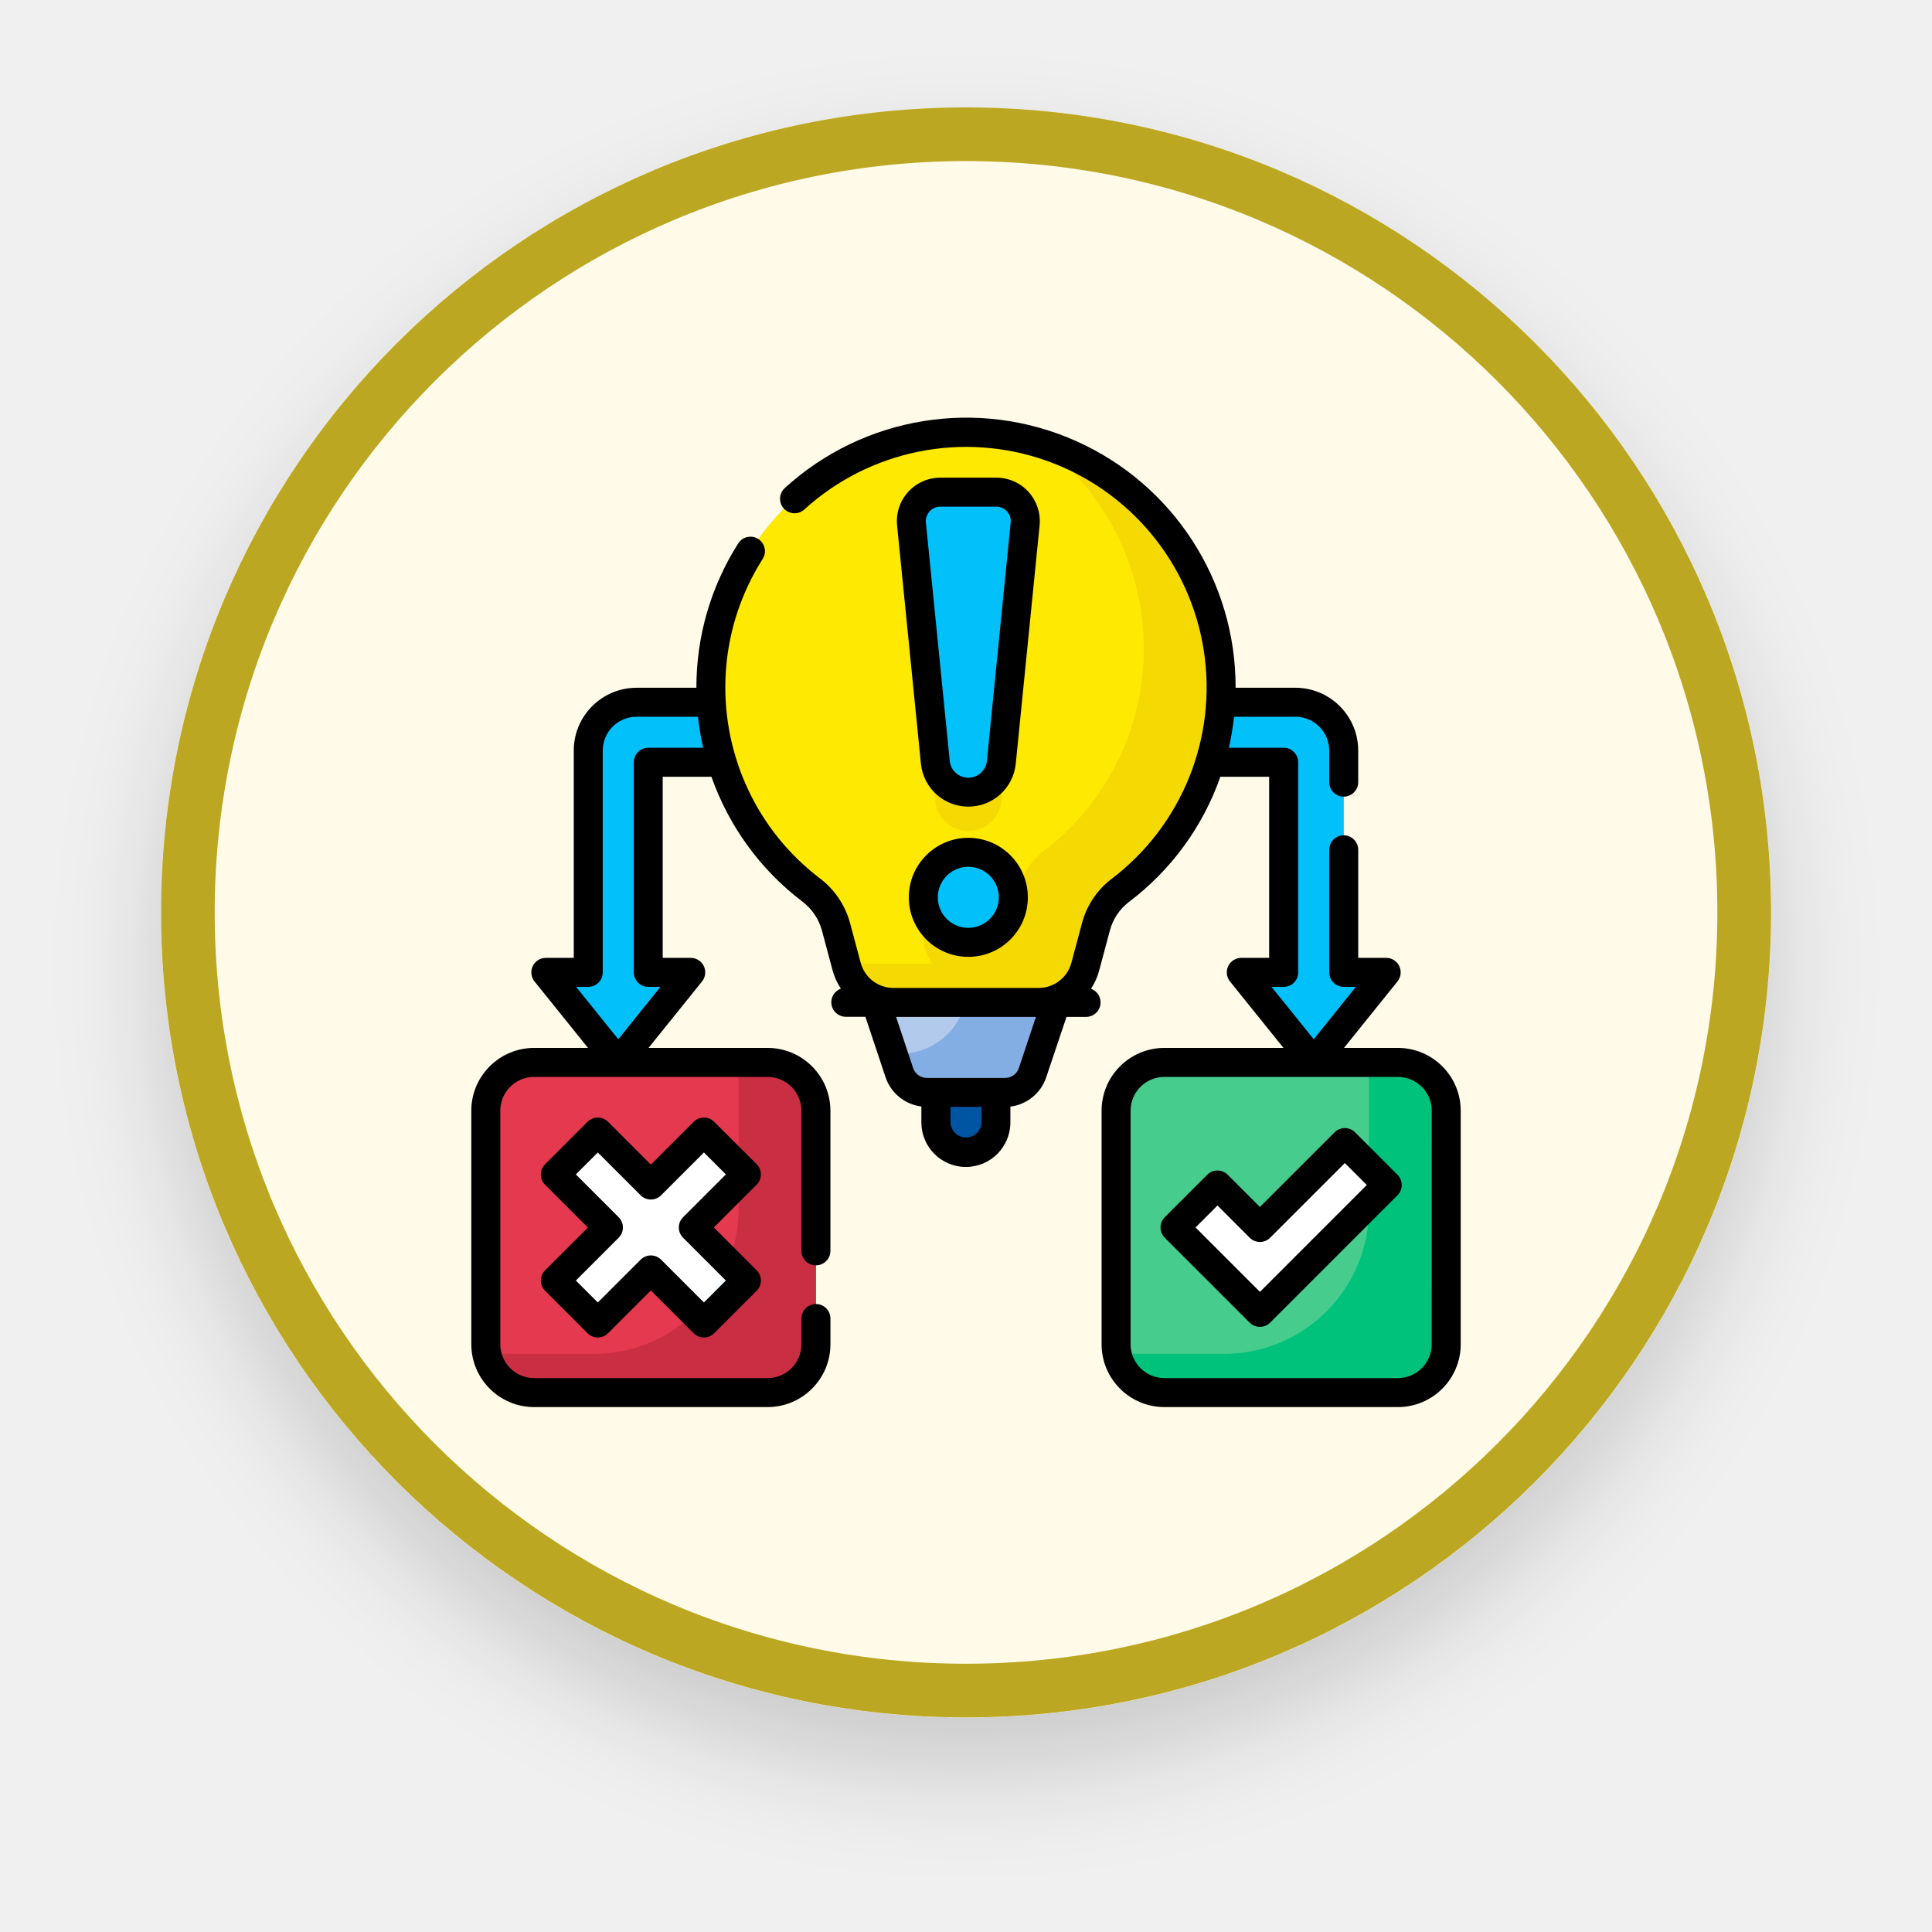
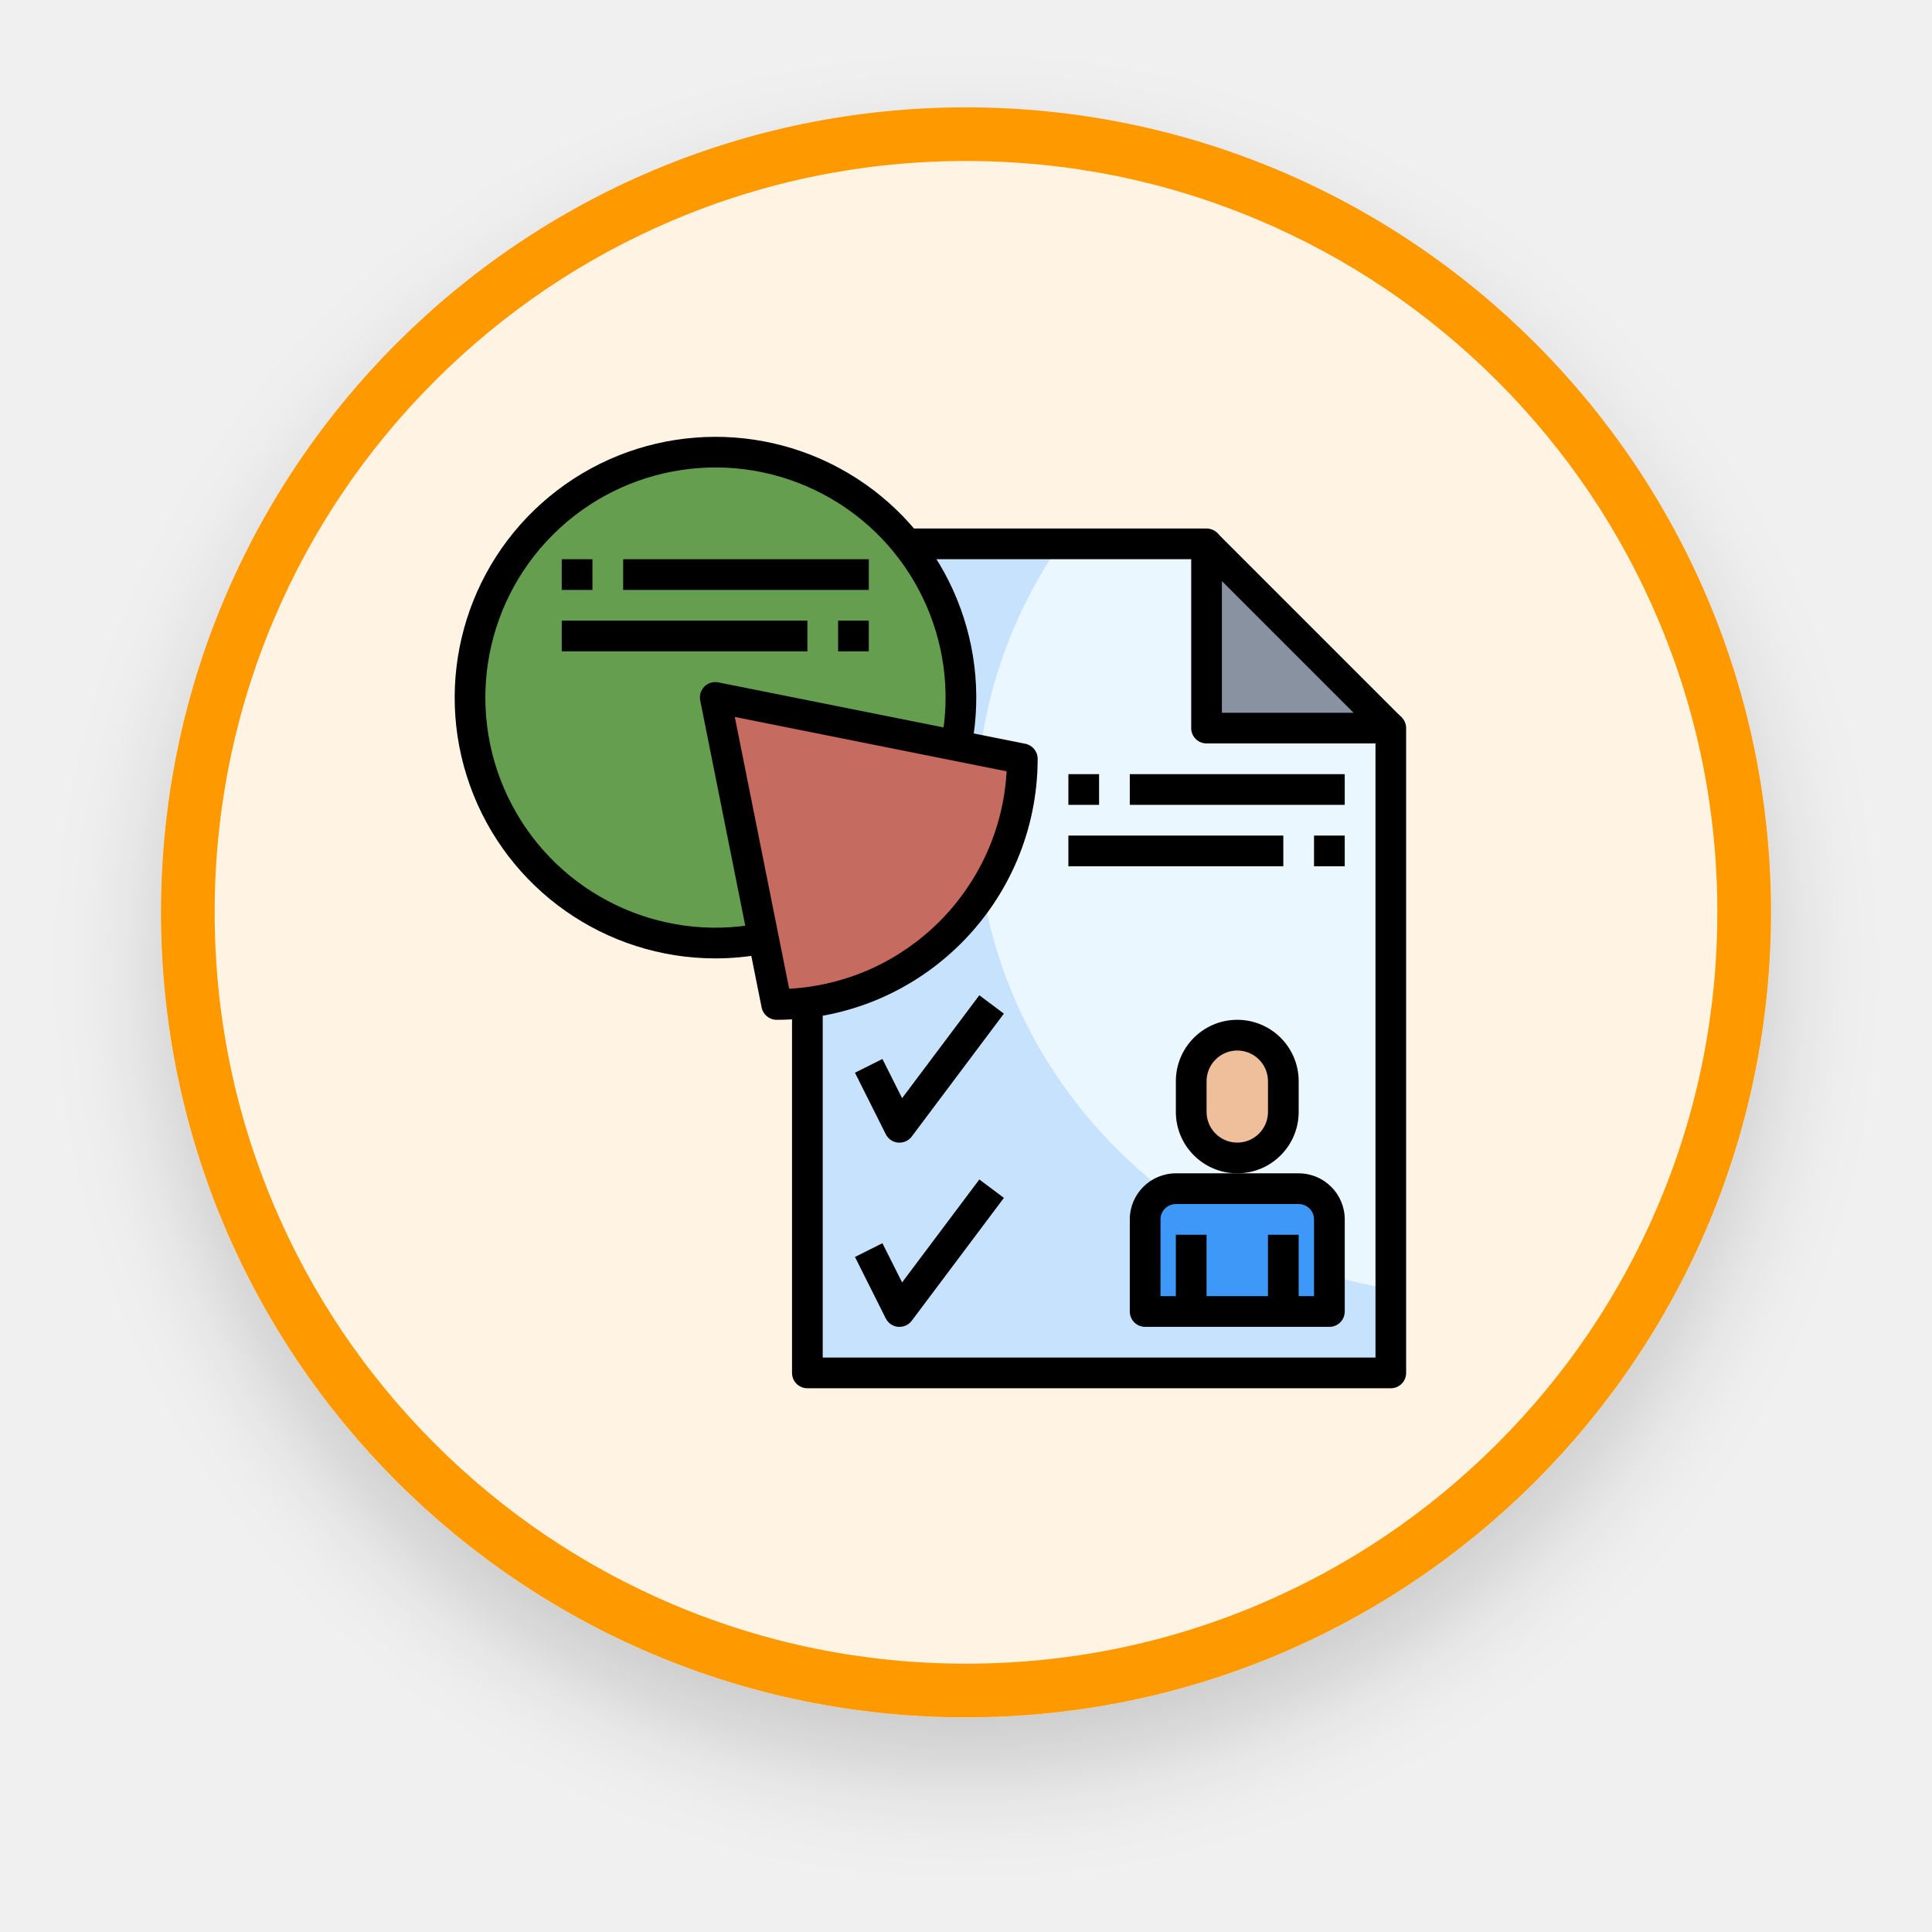
<svg xmlns="http://www.w3.org/2000/svg" width="108" height="108" viewBox="0 0 108 108">
  <defs>
    <filter id="Fondo" x="0" y="0" width="108" height="108" filterUnits="userSpaceOnUse">
      <feOffset dy="3" input="SourceAlpha" />
      <feGaussianBlur stdDeviation="3" result="blur" />
      <feFlood flood-opacity="0.161" />
      <feComposite operator="in" in2="blur" />
      <feComposite in="SourceGraphic" />
    </filter>
  </defs>
-   <g id="Group_1143835" data-name="Group 1143835" transform="translate(-1061.998 -9450.926)">
-     <g transform="matrix(1, 0, 0, 1, 1062, 9450.93)" filter="url(#Fondo)">
-       <g id="Fondo-2" data-name="Fondo" transform="translate(9 6)" fill="#fffbe8" stroke="#bca724" stroke-width="3">
-         <circle cx="45" cy="45" r="45" stroke="none" />
-         <circle cx="45" cy="45" r="43.5" fill="none" />
+   <g id="Group_1144421" data-name="Group 1144421" transform="translate(-195 -2188)">
+     <g id="Group_1144289" data-name="Group 1144289" transform="translate(0 61)">
+       <g transform="matrix(1, 0, 0, 1, 195, 2127)" filter="url(#Fondo)">
+         <g id="Fondo-2" data-name="Fondo" transform="translate(9 6)" fill="#fff4e4">
+           <path d="M 45 88.5 C 39.127 88.5 33.43 87.35 28.068 85.082 C 22.889 82.891 18.236 79.755 14.241 75.759 C 10.245 71.764 7.109 67.111 4.918 61.932 C 2.65 56.57 1.5 50.873 1.5 45 C 1.5 39.127 2.65 33.43 4.918 28.068 C 7.109 22.889 10.245 18.236 14.241 14.241 C 18.236 10.245 22.889 7.109 28.068 4.918 C 33.43 2.65 39.127 1.5 45 1.5 C 50.873 1.5 56.57 2.65 61.932 4.918 C 67.111 7.109 71.764 10.245 75.759 14.241 C 79.755 18.236 82.891 22.889 85.082 28.068 C 87.35 33.43 88.5 39.127 88.5 45 C 88.5 50.873 87.35 56.57 85.082 61.932 C 82.891 67.111 79.755 71.764 75.759 75.759 C 71.764 79.755 67.111 82.891 61.932 85.082 C 56.57 87.35 50.873 88.5 45 88.5 Z" stroke="none" />
+           <path d="M 45 3 C 39.329 3 33.829 4.11 28.653 6.299 C 23.652 8.415 19.16 11.443 15.302 15.302 C 11.443 19.16 8.415 23.652 6.299 28.653 C 4.11 33.829 3 39.329 3 45 C 3 50.671 4.11 56.171 6.299 61.347 C 8.415 66.348 11.443 70.84 15.302 74.698 C 19.16 78.557 23.652 81.585 28.653 83.701 C 33.829 85.89 39.329 87 45 87 C 50.671 87 56.171 85.89 61.347 83.701 C 66.348 81.585 70.84 78.557 74.698 74.698 C 78.557 70.84 81.585 66.348 83.701 61.347 C 85.89 56.171 87 50.671 87 45 C 87 39.329 85.89 33.829 83.701 28.653 C 81.585 23.652 78.557 19.16 74.698 15.302 C 70.84 11.443 66.348 8.415 61.347 6.299 C 56.171 4.11 50.671 3 45 3 M 45 0 C 69.853 0 90 20.147 90 45 C 90 69.853 69.853 90 45 90 C 20.147 90 0 69.853 0 45 C 0 20.147 20.147 0 45 0 Z" stroke="none" fill="#ff9902" />
+         </g>
      </g>
-     </g>
-     <g id="Group_1143834" data-name="Group 1143834" transform="translate(1088.344 9474.271)">
-       <path id="Path_978998" data-name="Path 978998" d="M44.3,150.636v11.744h2.373l-4.051,5.033-4.05-5.033H40.94v-12.4a2.7,2.7,0,0,1,2.7-2.7h6.671v3.355Z" transform="translate(-34.402 -131.371)" fill="#01c0fa" />
-       <path id="Path_978999" data-name="Path 978999" d="M370.738,150.636v11.744h-2.373l4.051,5.033,4.05-5.033h-2.372v-12.4a2.7,2.7,0,0,0-2.7-2.7h-6.671v3.355Z" transform="translate(-325.323 -131.371)" fill="#01c0fa" />
-       <path id="Path_979000" data-name="Path 979000" d="M152.507,21.762A14.261,14.261,0,1,0,129.6,33.1a3.819,3.819,0,0,1,1.378,2.038l.6,2.241a2.7,2.7,0,0,0,2.608,2h8.121a2.7,2.7,0,0,0,2.608-2l.6-2.24a3.733,3.733,0,0,1,1.339-2.009,14.239,14.239,0,0,0,5.651-11.369Z" transform="translate(-110.591 -6.69)" fill="#fee903" />
-       <g id="Group_1143833" data-name="Group 1143833" transform="translate(20.942 1.414)">
-         <circle id="Ellipse_11589" data-name="Ellipse 11589" cx="2.517" cy="2.517" r="2.517" transform="translate(4.325 25.045)" fill="#f4d902" />
-         <path id="Path_979001" data-name="Path 979001" d="M230.894,75.34a1.854,1.854,0,0,1-1.845-1.669l-1.333-13.327a1.62,1.62,0,0,1,1.612-1.782h3.13a1.62,1.62,0,0,1,1.612,1.782L232.738,73.67A1.854,1.854,0,0,1,230.894,75.34Z" transform="translate(-224.052 -53.65)" fill="#f4d902" />
-         <path id="Path_979002" data-name="Path 979002" d="M204.7,13.09a14.263,14.263,0,0,1,.171,22.866,3.733,3.733,0,0,0-1.339,2.009l-.065.242a5.4,5.4,0,0,1-5.216,4h-4.382l.044.162a2.7,2.7,0,0,0,2.608,2h8.121a2.7,2.7,0,0,0,2.608-2l.6-2.24a3.733,3.733,0,0,1,1.339-2.008A14.265,14.265,0,0,0,204.7,13.09Z" transform="translate(-193.866 -13.09)" fill="#f4d902" />
+       <g id="Group_1144288" data-name="Group 1144288" transform="translate(219.394 2150.395)">
+         <g id="Group_1144263" data-name="Group 1144263" transform="translate(20.739 7.008)">
+           <path id="Path_978867" data-name="Path 978867" d="M46.314,18.3V8H24V54.345H56.613V18.3Z" transform="translate(-24 -8)" fill="#c7e2fc" />
+         </g>
+         <g id="Group_1144264" data-name="Group 1144264" transform="translate(30.18 7.008)">
+           <path id="Path_978868" data-name="Path 978868" d="M47.873,8H39.7A26.327,26.327,0,0,0,35,23.019c0,13.37,10.017,24.467,23.172,26.641V18.3h-10.3Z" transform="translate(-35 -8)" fill="#ebf7fe" />
+         </g>
+         <g id="Group_1144265" data-name="Group 1144265" transform="translate(39.62 43.053)">
+           <path id="Path_978869" data-name="Path 978869" d="M47.716,50h6.866A1.716,1.716,0,0,1,56.3,51.716v5.149H46V51.716A1.716,1.716,0,0,1,47.716,50Z" transform="translate(-46 -50)" fill="#3d98f7" />
+         </g>
+         <g id="Group_1144266" data-name="Group 1144266" transform="translate(42.195 34.471)">
+           <path id="Path_978870" data-name="Path 978870" d="M51.575,40a2.575,2.575,0,0,1,2.575,2.575v1.716a2.575,2.575,0,1,1-5.149,0V42.575A2.575,2.575,0,0,1,51.575,40Z" transform="translate(-49 -40)" fill="#efbe9a" />
+         </g>
+         <g id="Group_1144267" data-name="Group 1144267" transform="translate(1.858 1.858)">
+           <path id="Path_978871" data-name="Path 978871" d="M18.306,29.222A13.718,13.718,0,1,1,29.222,18.306" transform="translate(-2 -2)" fill="#669e4f" />
+         </g>
+         <g id="Group_1144268" data-name="Group 1144268" transform="translate(15.59 15.59)">
+           <path id="Path_978872" data-name="Path 978872" d="M21.433,35.165A13.731,13.731,0,0,0,35.165,21.433L18,18Z" transform="translate(-18 -18)" fill="#c66b60" />
+         </g>
+         <g id="Group_1144269" data-name="Group 1144269" transform="translate(43.053 7.008)">
+           <path id="Path_978873" data-name="Path 978873" d="M60.3,18.3H50V8" transform="translate(-50 -8)" fill="#8892a0" />
+         </g>
+         <g id="Group_1144270" data-name="Group 1144270" transform="translate(1 1)">
+           <path id="Path_978874" data-name="Path 978874" d="M15.59,30.18A14.578,14.578,0,1,1,29.923,18.325l-1.686-.32A12.863,12.863,0,1,0,18,28.237l.32,1.686a14.7,14.7,0,0,1-2.734.257Z" transform="translate(-1 -1)" />
+         </g>
+         <g id="Group_1144271" data-name="Group 1144271" transform="translate(14.732 14.733)">
+           <path id="Path_978875" data-name="Path 978875" d="M21.291,35.881a.858.858,0,0,1-.841-.69L17.017,18.027a.857.857,0,0,1,1.009-1.009L35.191,20.45a.858.858,0,0,1,.69.841A14.606,14.606,0,0,1,21.291,35.881Zm-2.34-16.93,3.039,15.194A12.894,12.894,0,0,0,34.146,21.991Z" transform="translate(-17.001 -17.001)" />
+         </g>
+         <g id="Group_1144272" data-name="Group 1144272" transform="translate(7.008 7.866)">
+           <path id="Path_978876" data-name="Path 978876" d="M8,9H9.716v1.716H8Z" transform="translate(-8 -9)" />
+         </g>
+         <g id="Group_1144273" data-name="Group 1144273" transform="translate(10.441 7.866)">
+           <path id="Path_978877" data-name="Path 978877" d="M12,9H25.732v1.716H12Z" transform="translate(-12 -9)" />
+         </g>
+         <g id="Group_1144274" data-name="Group 1144274" transform="translate(22.456 11.299)">
+           <path id="Path_978878" data-name="Path 978878" d="M26,13h1.716v1.716H26Z" transform="translate(-26 -13)" />
+         </g>
+         <g id="Group_1144275" data-name="Group 1144275" transform="translate(7.008 11.299)">
+           <path id="Path_978879" data-name="Path 978879" d="M8,13H21.732v1.716H8Z" transform="translate(-8 -13)" />
+         </g>
+         <g id="Group_1144276" data-name="Group 1144276" transform="translate(19.881 6.149)">
+           <path id="Path_978880" data-name="Path 978880" d="M56.471,55.061H23.858A.857.857,0,0,1,23,54.2v-20.6h1.716V53.345h30.9V19.015H46.172a.857.857,0,0,1-.858-.858V8.716H29.008V7H46.172a.857.857,0,0,1,.858.858V17.3h9.441a.857.857,0,0,1,.858.858V54.2A.857.857,0,0,1,56.471,55.061Z" transform="translate(-23 -7)" />
+         </g>
+         <g id="Group_1144277" data-name="Group 1144277" transform="translate(42.442 6.406)">
+           <path id="Path_978881" data-name="Path 978881" d="M0,0H1.716V14.565H0Z" transform="translate(0 1.214) rotate(-45)" />
+         </g>
+         <g id="Group_1144278" data-name="Group 1144278" transform="translate(38.762 42.195)">
+           <path id="Path_978882" data-name="Path 978882" d="M56.157,57.582h-10.3A.857.857,0,0,1,45,56.724V51.575A2.578,2.578,0,0,1,47.575,49h6.866a2.578,2.578,0,0,1,2.575,2.575v5.149A.857.857,0,0,1,56.157,57.582Zm-9.441-1.716H55.3V51.575a.859.859,0,0,0-.858-.858H47.575a.859.859,0,0,0-.858.858Z" transform="translate(-45 -49)" />
+         </g>
+         <g id="Group_1144279" data-name="Group 1144279" transform="translate(46.486 45.628)">
+           <path id="Path_978883" data-name="Path 978883" d="M54,53h1.716v4.291H54Z" transform="translate(-54 -53)" />
+         </g>
+         <g id="Group_1144280" data-name="Group 1144280" transform="translate(41.337 45.628)">
+           <path id="Path_978884" data-name="Path 978884" d="M48,53h1.716v4.291H48Z" transform="translate(-48 -53)" />
+         </g>
+         <g id="Group_1144281" data-name="Group 1144281" transform="translate(41.337 33.613)">
+           <path id="Path_978885" data-name="Path 978885" d="M51.433,47.582A3.436,3.436,0,0,1,48,44.149V42.433a3.433,3.433,0,1,1,6.866,0v1.716A3.436,3.436,0,0,1,51.433,47.582Zm0-6.866a1.718,1.718,0,0,0-1.716,1.716v1.716a1.716,1.716,0,0,0,3.433,0V42.433A1.718,1.718,0,0,0,51.433,40.716Z" transform="translate(-48 -39)" />
+         </g>
+         <g id="Group_1144282" data-name="Group 1144282" transform="translate(23.404 42.538)">
+           <path id="Path_978886" data-name="Path 978886" d="M29.59,57.639c-.025,0-.051,0-.077,0a.86.86,0,0,1-.691-.471L27.1,53.732l1.535-.768,1.1,2.191L34.052,49.4l1.373,1.029-5.149,6.866a.855.855,0,0,1-.687.344Z" transform="translate(-27.105 -49.4)" />
+         </g>
+         <g id="Group_1144283" data-name="Group 1144283" transform="translate(23.404 32.24)">
+           <path id="Path_978887" data-name="Path 978887" d="M29.59,45.639c-.025,0-.051,0-.077,0a.86.86,0,0,1-.691-.471L27.1,41.731l1.535-.768,1.1,2.191L34.052,37.4l1.373,1.029-5.149,6.866a.855.855,0,0,1-.687.344Z" transform="translate(-27.105 -37.4)" />
+         </g>
+         <g id="Group_1144284" data-name="Group 1144284" transform="translate(35.329 19.881)">
+           <path id="Path_978888" data-name="Path 978888" d="M41,23h1.716v1.716H41Z" transform="translate(-41 -23)" />
+         </g>
+         <g id="Group_1144285" data-name="Group 1144285" transform="translate(38.762 19.881)">
+           <path id="Path_978889" data-name="Path 978889" d="M45,23H57.015v1.716H45Z" transform="translate(-45 -23)" />
+         </g>
+         <g id="Group_1144286" data-name="Group 1144286" transform="translate(49.061 23.314)">
+           <path id="Path_978890" data-name="Path 978890" d="M57,27h1.716v1.716H57Z" transform="translate(-57 -27)" />
+         </g>
+         <g id="Group_1144287" data-name="Group 1144287" transform="translate(35.329 23.314)">
+           <path id="Path_978891" data-name="Path 978891" d="M41,27H53.015v1.716H41Z" transform="translate(-41 -27)" />
+         </g>
      </g>
-       <path id="Path_979003" data-name="Path 979003" d="M216.628,307.627h-4.375a1.62,1.62,0,0,1-1.537-1.108l-1.308-3.925h10.066l-1.308,3.925A1.621,1.621,0,0,1,216.628,307.627Z" transform="translate(-186.786 -269.906)" fill="#b2caec" />
-       <path id="Path_979004" data-name="Path 979004" d="M222.339,302.594l-.1.288a3.781,3.781,0,0,1-3.587,2.585h-.385l.351,1.052a1.621,1.621,0,0,0,1.537,1.108h4.375a1.62,1.62,0,0,0,1.537-1.108l1.308-3.925Z" transform="translate(-194.692 -269.906)" fill="#82aee3" />
-       <path id="Path_979005" data-name="Path 979005" d="M242.147,352.543a1.678,1.678,0,0,1-1.678-1.678v-1.678h3.355v1.678A1.678,1.678,0,0,1,242.147,352.543Z" transform="translate(-214.492 -311.467)" fill="#0055a3" />
-       <circle id="Ellipse_11590" data-name="Ellipse 11590" cx="2.517" cy="2.517" r="2.517" transform="translate(25.267 24.299)" fill="#01c0fa" />
-       <path id="Path_979006" data-name="Path 979006" d="M230.894,55.34a1.854,1.854,0,0,1-1.845-1.669l-1.333-13.327a1.62,1.62,0,0,1,1.612-1.782h3.13a1.62,1.62,0,0,1,1.612,1.782L232.738,53.67A1.854,1.854,0,0,1,230.894,55.34Z" transform="translate(-203.11 -34.396)" fill="#01c0fa" />
-       <path id="Path_979007" data-name="Path 979007" d="M23.255,352.111H10.2a2.7,2.7,0,0,1-2.7-2.7V336.357a2.7,2.7,0,0,1,2.7-2.7H23.255a2.7,2.7,0,0,1,2.7,2.7v13.054A2.7,2.7,0,0,1,23.255,352.111Z" transform="translate(-6.69 -297.613)" fill="#e53950" />
-       <path id="Path_979008" data-name="Path 979008" d="M23.7,333.656H22.026a2.713,2.713,0,0,1,.054.54v7.653a8.1,8.1,0,0,1-8.1,8.1H8a2.7,2.7,0,0,0,2.647,2.16H23.7a2.7,2.7,0,0,0,2.7-2.7V336.357A2.7,2.7,0,0,0,23.7,333.656Z" transform="translate(-7.136 -297.613)" fill="#ca2e43" />
-       <path id="Path_979009" data-name="Path 979009" d="M54.179,377.963,51.213,375l2.966-2.966-2.373-2.373-2.966,2.966-2.966-2.966L43.5,372.031,46.468,375,43.5,377.963l2.373,2.373,2.966-2.966,2.966,2.966Z" transform="translate(-38.803 -329.726)" fill="#fff" />
-       <path id="Path_979010" data-name="Path 979010" d="M138.344,388.488l.432-.432-.432-.432Z" transform="translate(-123.399 -345.751)" fill="#f2fbff" />
-       <path id="Path_979011" data-name="Path 979011" d="M118.3,438.243l-1-1a8.114,8.114,0,0,1-1.908,2.838l.539.539Z" transform="translate(-102.921 -390.006)" fill="#f2fbff" />
-       <path id="Path_979012" data-name="Path 979012" d="M336.357,352.111h13.054a2.7,2.7,0,0,0,2.7-2.7V336.357a2.7,2.7,0,0,0-2.7-2.7H336.357a2.7,2.7,0,0,0-2.7,2.7v13.054A2.7,2.7,0,0,0,336.357,352.111Z" transform="translate(-297.613 -297.613)" fill="#46cc8d" />
-       <path id="Path_979013" data-name="Path 979013" d="M349.858,333.656h-1.674a2.713,2.713,0,0,1,.054.54v7.653a8.1,8.1,0,0,1-8.1,8.1h-5.978a2.7,2.7,0,0,0,2.647,2.16h13.054a2.7,2.7,0,0,0,2.7-2.7V336.357A2.7,2.7,0,0,0,349.858,333.656Z" transform="translate(-298.06 -297.613)" fill="#00c27a" />
-       <path id="Path_979014" data-name="Path 979014" d="M368.912,379.894l-2.373-2.373-2.373,2.373,4.745,4.745,7.118-7.118-2.373-2.373Z" transform="translate(-324.828 -334.624)" fill="#fff" />
-       <path id="Path_979015" data-name="Path 979015" d="M464.5,389.674l1.025-1.025-1.025-1.025Z" transform="translate(-414.323 -345.751)" fill="#f2fbff" />
-       <path id="Path_979016" data-name="Path 979016" d="M229.727,217.438a3.327,3.327,0,1,0,3.327,3.327A3.331,3.331,0,0,0,229.727,217.438Zm0,5.033a1.706,1.706,0,1,1,1.706-1.706A1.708,1.708,0,0,1,229.727,222.471Z" transform="translate(-201.943 -193.949)" />
-       <path id="Path_979017" data-name="Path 979017" d="M227.572,31.862a2.435,2.435,0,0,0-1.8-.8h-3.13a2.431,2.431,0,0,0-2.419,2.672l1.333,13.327a2.664,2.664,0,0,0,5.3,0l1.333-13.326A2.434,2.434,0,0,0,227.572,31.862Zm-1,1.712L225.243,46.9a1.044,1.044,0,0,1-2.077,0l-1.333-13.327a.81.81,0,0,1,.806-.891h3.13a.81.81,0,0,1,.806.891Z" transform="translate(-196.421 -27.707)" />
-       <path id="Path_979018" data-name="Path 979018" d="M48.3,365.341a.81.81,0,0,0-.237-.573L45.69,362.4a.81.81,0,0,0-1.146,0l-2.393,2.393L39.758,362.4a.81.81,0,0,0-1.146,0l-2.373,2.373a.81.81,0,0,0,0,1.146l2.393,2.393L36.239,370.7a.81.81,0,0,0,0,1.146l2.373,2.373a.81.81,0,0,0,1.146,0l2.393-2.393,2.393,2.393a.81.81,0,0,0,1.146,0l2.373-2.373a.81.81,0,0,0,0-1.146l-2.393-2.393,2.393-2.393A.809.809,0,0,0,48.3,365.341Zm-4.349,2.393a.81.81,0,0,0,0,1.146l2.393,2.393L45.117,372.5l-2.393-2.393a.81.81,0,0,0-1.146,0L39.185,372.5l-1.227-1.227,2.393-2.393a.81.81,0,0,0,0-1.146l-2.393-2.393,1.227-1.227,2.393,2.393a.81.81,0,0,0,1.146,0l2.393-2.393,1.227,1.227Z" transform="translate(-32.113 -323.036)" />
-       <path id="Path_979019" data-name="Path 979019" d="M51.8,35.233H48.784l2.99-3.715a.81.81,0,0,0-.631-1.318H49.58V24.159a.81.81,0,1,0-1.62,0V31.01a.81.81,0,0,0,.81.81h.68l-2.358,2.93-2.359-2.93h.681a.81.81,0,0,0,.81-.81V19.265a.81.81,0,0,0-.81-.81H42.348a15.118,15.118,0,0,0,.289-1.735h3.432a1.893,1.893,0,0,1,1.89,1.89v1.767a.81.81,0,0,0,1.62,0V18.611A3.515,3.515,0,0,0,46.069,15.1H42.725a15.053,15.053,0,0,0-25.2-11.164.81.81,0,1,0,1.091,1.2,13.443,13.443,0,1,1,17.16,20.662,4.563,4.563,0,0,0-1.632,2.443l-.6,2.24a1.893,1.893,0,0,1-1.825,1.4H23.594a1.893,1.893,0,0,1-1.825-1.4l-.6-2.241A4.657,4.657,0,0,0,19.5,25.766,13.415,13.415,0,0,1,16.288,7.9a.81.81,0,0,0-1.368-.868A14.977,14.977,0,0,0,12.583,15.1H9.239a3.515,3.515,0,0,0-3.511,3.511V30.2H4.166a.81.81,0,0,0-.631,1.318l2.99,3.715H3.511A3.515,3.515,0,0,0,0,38.744V51.8a3.515,3.515,0,0,0,3.511,3.511H16.565A3.515,3.515,0,0,0,20.076,51.8v-1.44a.81.81,0,1,0-1.62,0V51.8a1.893,1.893,0,0,1-1.89,1.89H3.511A1.893,1.893,0,0,1,1.62,51.8V38.744a1.893,1.893,0,0,1,1.89-1.89H16.565a1.893,1.893,0,0,1,1.89,1.89v7.834a.81.81,0,1,0,1.62,0V38.744a3.515,3.515,0,0,0-3.511-3.511H9.908l2.99-3.715a.81.81,0,0,0-.631-1.318H10.7V20.075h2.724a15.01,15.01,0,0,0,5.085,6.979,3.027,3.027,0,0,1,1.087,1.6l.6,2.241a3.494,3.494,0,0,0,.464,1.026.81.81,0,0,0,.276,1.572h1.094l1.124,3.371a2.427,2.427,0,0,0,2.005,1.643V39.4a2.488,2.488,0,0,0,4.976,0v-.886a2.427,2.427,0,0,0,2.005-1.643L33.272,33.5h1.094a.81.81,0,0,0,.276-1.572A3.493,3.493,0,0,0,35.1,30.9l.6-2.24a2.935,2.935,0,0,1,1.046-1.573,15,15,0,0,0,5.128-7.01H44.6V30.2H43.042a.81.81,0,0,0-.631,1.318l2.99,3.715H38.744a3.515,3.515,0,0,0-3.511,3.511V51.8a3.515,3.515,0,0,0,3.511,3.511H51.8A3.515,3.515,0,0,0,55.309,51.8V38.744A3.515,3.515,0,0,0,51.8,35.233ZM9.894,18.455a.81.81,0,0,0-.81.81V31.01a.81.81,0,0,0,.81.81h.681L8.216,34.75,5.858,31.82h.68a.81.81,0,0,0,.81-.81v-12.4a1.893,1.893,0,0,1,1.89-1.89h3.433a15.134,15.134,0,0,0,.29,1.735H9.894ZM28.522,39.4a.868.868,0,0,1-1.735,0v-.868h1.735Zm1.32-2.488H25.467a.809.809,0,0,1-.769-.554L23.745,33.5h7.818l-.953,2.859A.809.809,0,0,1,29.842,36.911ZM53.688,51.8a1.893,1.893,0,0,1-1.89,1.89H38.744a1.893,1.893,0,0,1-1.89-1.89V38.744a1.893,1.893,0,0,1,1.89-1.89H51.8a1.893,1.893,0,0,1,1.89,1.89Z" />
-       <path id="Path_979020" data-name="Path 979020" d="M367.542,367.887a.81.81,0,0,0-1.146,0l-4.173,4.173-1.8-1.8a.81.81,0,0,0-1.146,0l-2.373,2.373a.81.81,0,0,0,0,1.146l4.745,4.745a.81.81,0,0,0,1.146,0l7.118-7.118a.81.81,0,0,0,0-1.146Zm-5.318,8.918-3.6-3.6,1.227-1.227,1.8,1.8a.81.81,0,0,0,1.146,0l4.173-4.173,1.227,1.227Z" transform="translate(-318.139 -327.935)" />
    </g>
  </g>
</svg>
